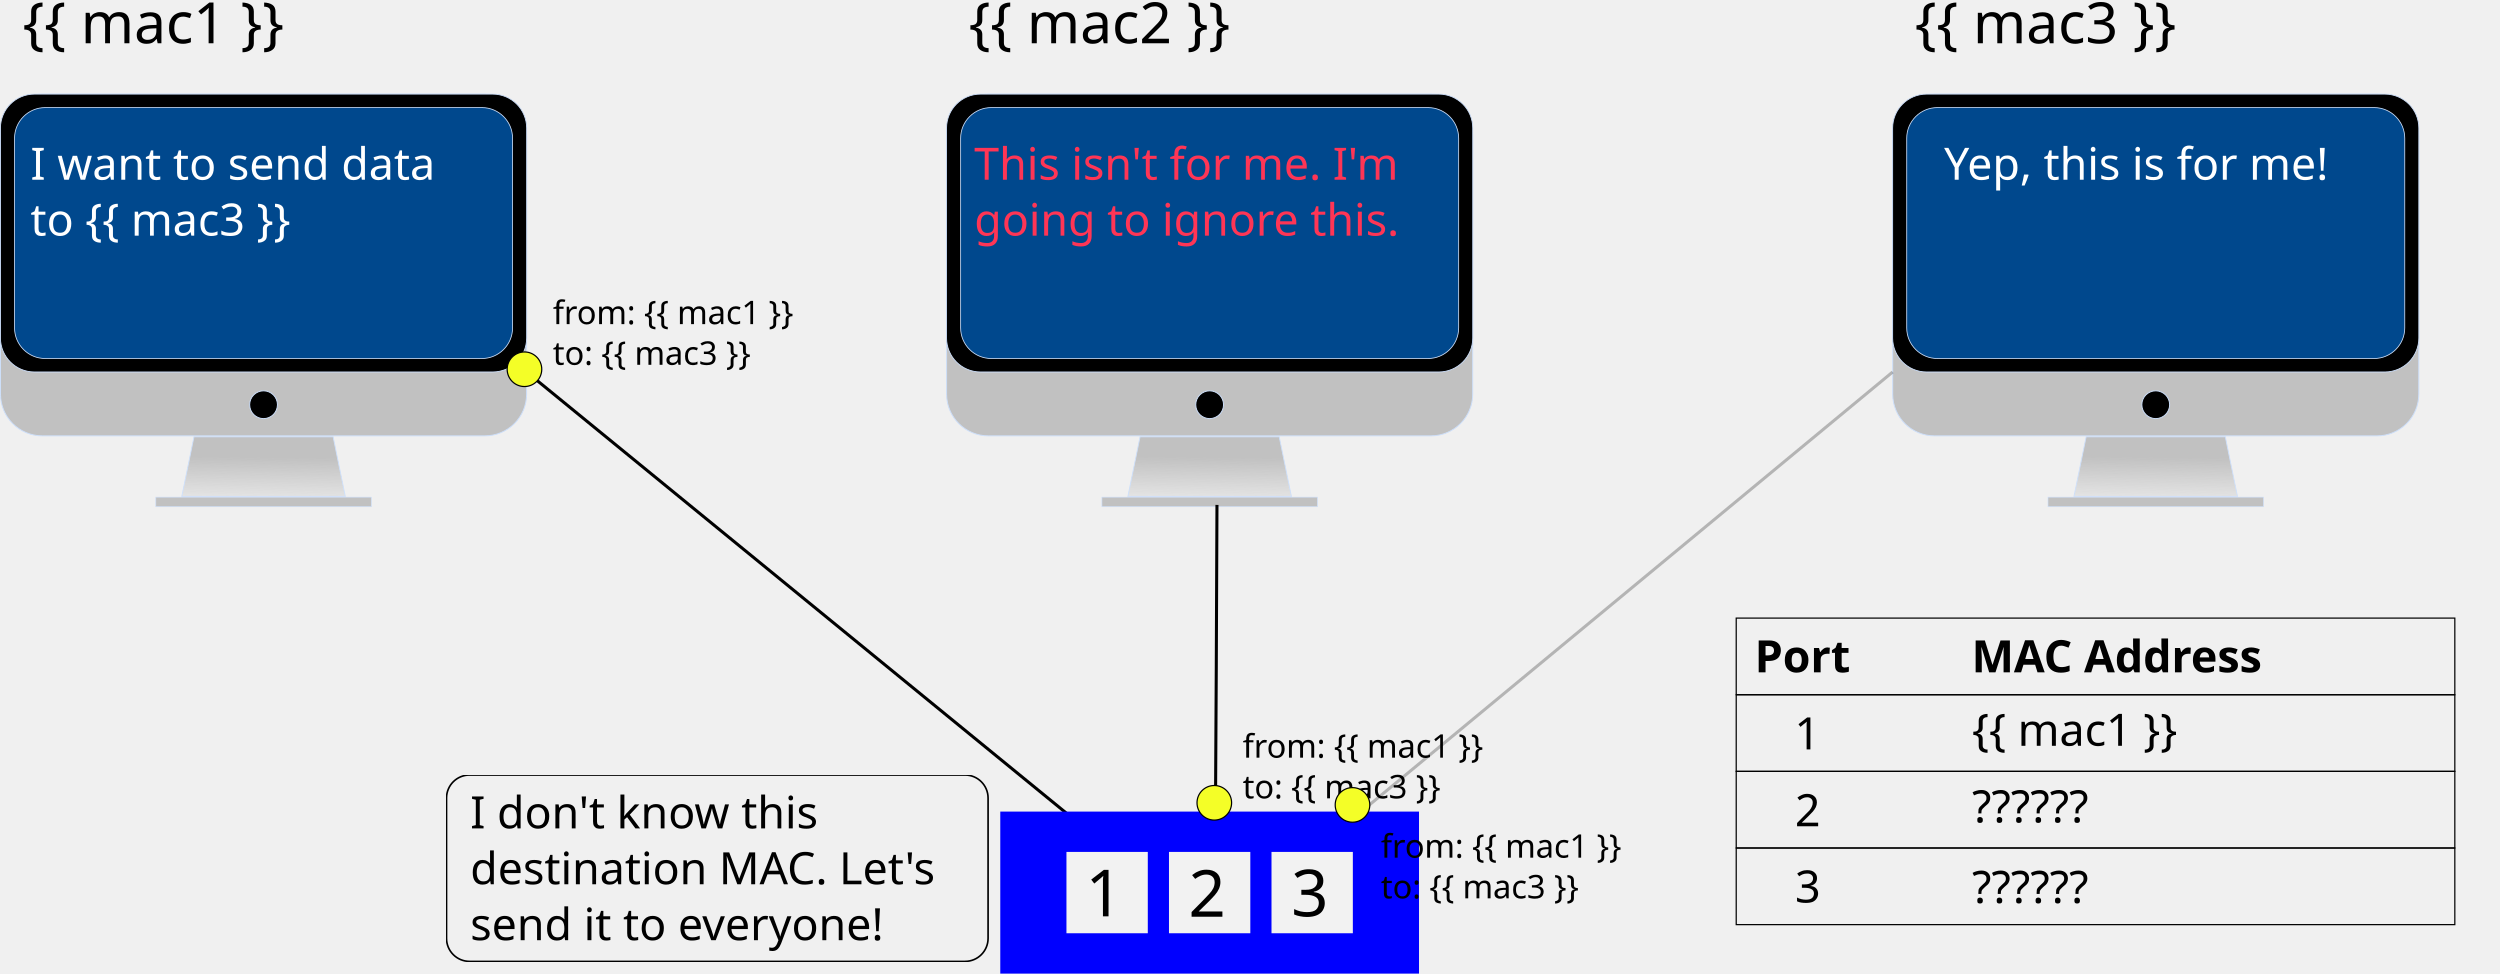
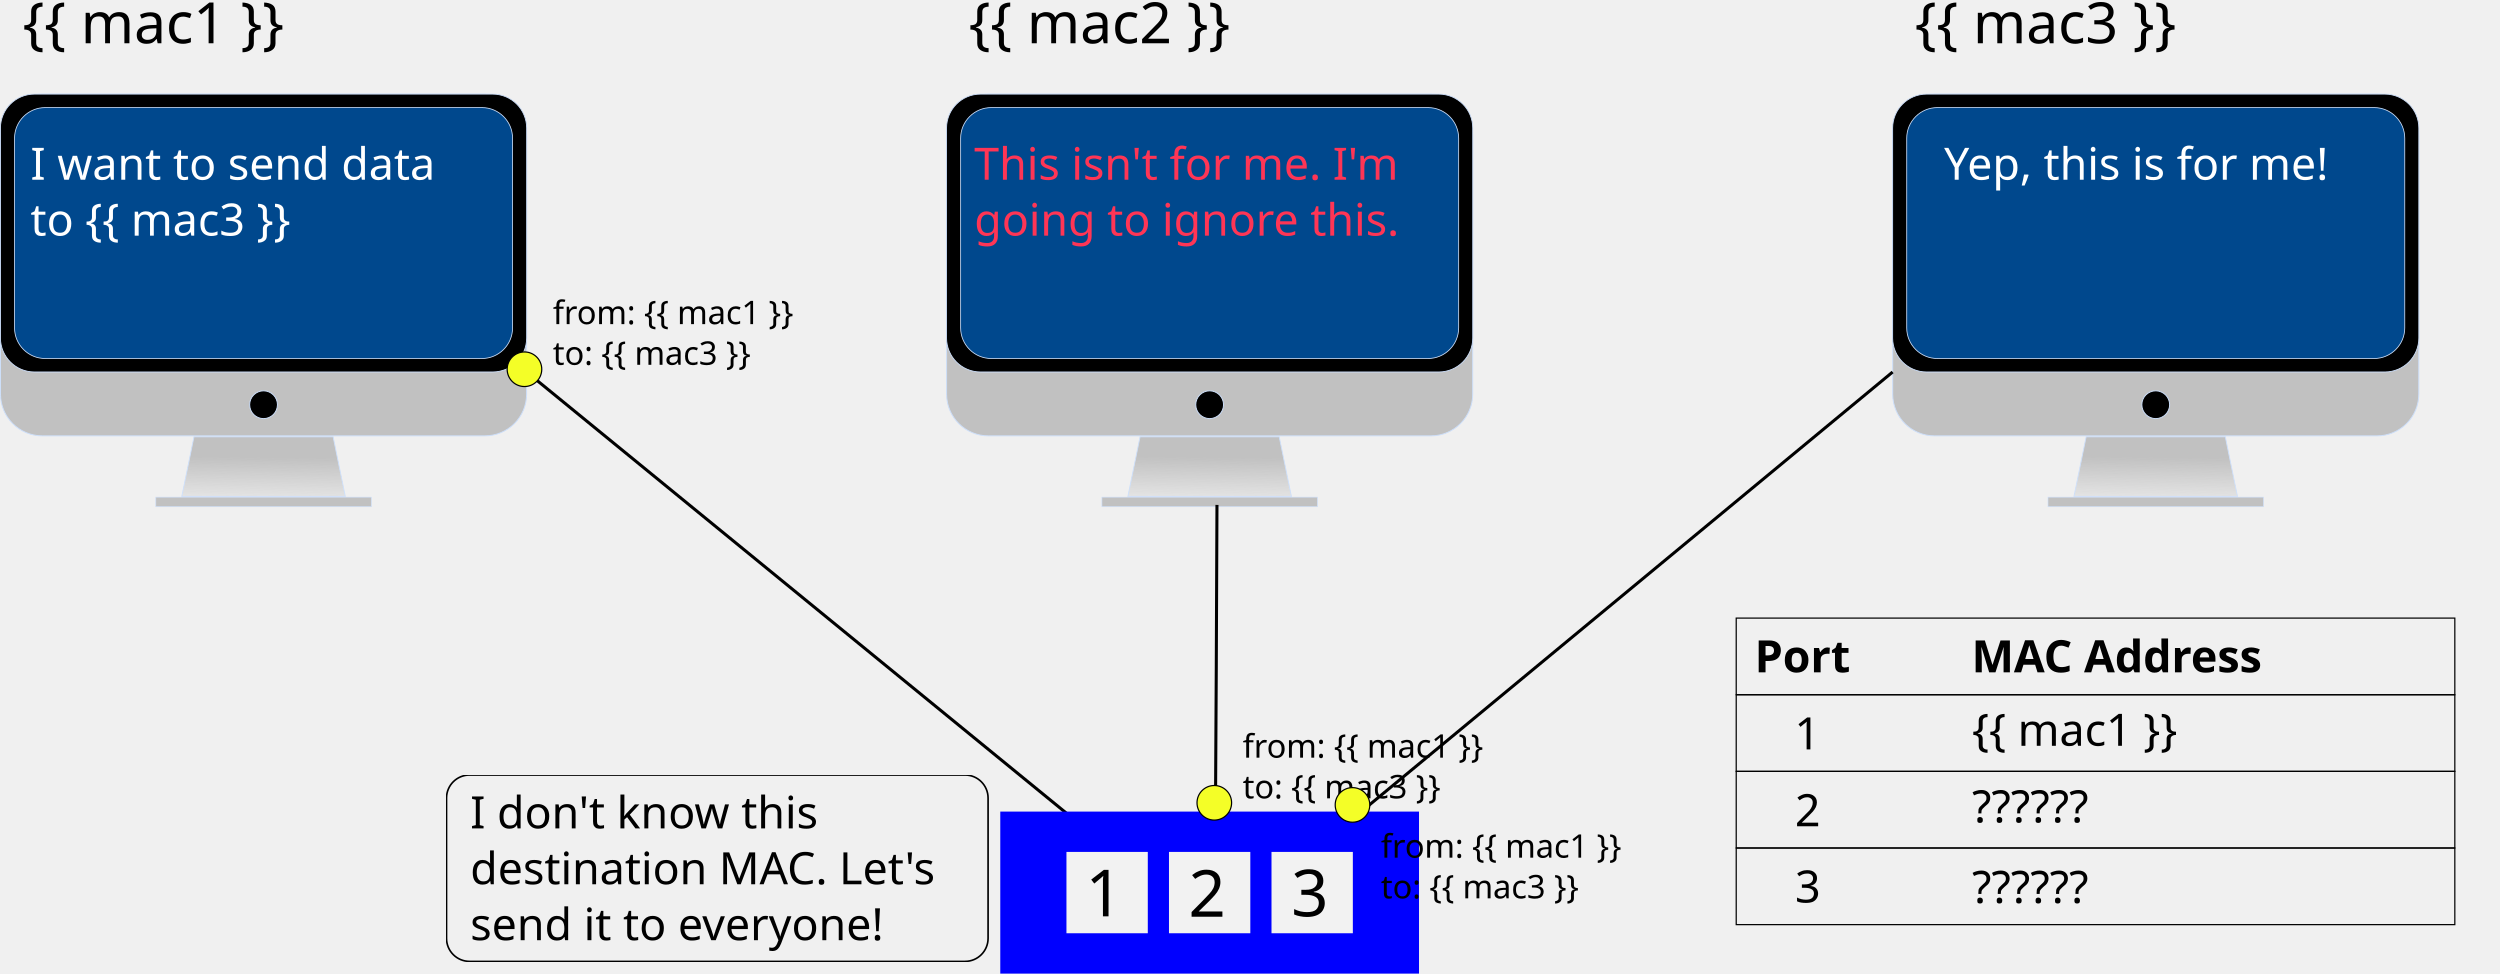
<svg xmlns="http://www.w3.org/2000/svg" xmlns:ns1="http://www.openswatchbook.org/uri/2009/osb" xmlns:xlink="http://www.w3.org/1999/xlink" width="216.818mm" height="84.438mm" viewBox="0 0 216.818 84.438" version="1.1" id="svg-layer2-switch-flood-animated">
  <defs id="defs2">
    <linearGradient id="linearGradient2842">
      <stop style="stop-color:#c1c1c1;stop-opacity:1;" offset="0" id="stop2838" />
      <stop style="stop-color:#c1c1c1;stop-opacity:0;" offset="1" id="stop2840" />
    </linearGradient>
    <linearGradient id="linearGradient2826" ns1:paint="solid">
      <stop style="stop-color:#c1c1c1;stop-opacity:1;" offset="0" id="stop2824" />
    </linearGradient>
    <linearGradient xlink:href="#linearGradient2842" id="linearGradient2846" gradientUnits="userSpaceOnUse" x1="105.503" y1="83.598" x2="105.442" y2="89.503" />
    <linearGradient xlink:href="#linearGradient2842" id="linearGradient2992" gradientUnits="userSpaceOnUse" x1="105.503" y1="83.598" x2="105.442" y2="89.503" />
    <linearGradient xlink:href="#linearGradient2842" id="linearGradient999" gradientUnits="userSpaceOnUse" x1="105.503" y1="83.598" x2="105.442" y2="89.503" />
    <filter style="color-interpolation-filters:sRGB" id="filter1090" x="-4.6243867e-06" width="1" y="-4.989477e-06" height="1">
      <feGaussianBlur stdDeviation="1.0557142e-05" id="feGaussianBlur1092" />
    </filter>
    <filter style="color-interpolation-filters:sRGB" id="filter1154" x="-8.1687801e-07" width="1" y="-2.2599193e-06" height="1">
      <feGaussianBlur stdDeviation="1.5222095e-05" id="feGaussianBlur1156" />
    </filter>
  </defs>
  <g id="layer2">
    <rect style="opacity:1;fill:none;stroke:#000000;stroke-width:0.106;stroke-miterlimit:4;stroke-dasharray:none;stroke-opacity:1" id="rectAddressTableHeader" width="62.323" height="6.646" x="159.406" y="97.352" ry="0" rx="0" class="svg-box-primary" transform="translate(-8.828989,-43.74616)" />
    <rect style="fill:none;stroke:#000000;stroke-width:0.106;stroke-miterlimit:4;stroke-dasharray:none;stroke-opacity:1" id="rectAddressTableRow1" width="62.323" height="6.646" x="159.406" y="103.999" ry="0" rx="0" transform="translate(-8.828989,-43.74616)" class="svg-box" />
    <rect style="fill:none;stroke:#000000;stroke-width:0.106;stroke-miterlimit:4;stroke-dasharray:none;stroke-opacity:1" id="rectAddressTableRow2" width="62.323" height="6.646" x="159.406" y="110.645" ry="0" rx="0" transform="translate(-8.828989,-43.74616)" class="svg-box" />
    <rect style="fill:none;stroke:#000000;stroke-width:0.106;stroke-miterlimit:4;stroke-dasharray:none;stroke-opacity:1" id="rectAddressTableRow3" width="62.323" height="6.646" x="159.406" y="117.291" ry="0" rx="0" transform="translate(-8.828989,-43.74616)" class="svg-box" />
  </g>
  <g id="layer1" transform="translate(-8.828989,-43.74616)" style="opacity:0.999">
    <g id="gComputerAndMac1" transform="translate(0,-0.2672695)">
      <g id="gComputer1" transform="matrix(0.7977855,0,0,0.7977855,-52.08127,16.99573)">
        <rect style="opacity:0.997;fill:#c1c1c1;fill-opacity:1;stroke:#cddffa;stroke-width:0.106;stroke-miterlimit:4;stroke-dasharray:none;stroke-dashoffset:0;stroke-opacity:1" id="rectComputer1" width="57.196" height="37.15" x="76.402" y="44.099" ry="4.544" />
        <rect style="opacity:0.997;fill:#000000;fill-opacity:1;stroke:#cddffa;stroke-width:0.096;stroke-miterlimit:4;stroke-dasharray:none;stroke-dashoffset:0;stroke-opacity:1" id="rectMonitor1" width="57.206" height="30.212" x="76.397" y="44.094" ry="3.695" />
        <rect style="opacity:0.997;fill:#00488d;fill-opacity:1;stroke:#cddffa;stroke-width:0.088;stroke-miterlimit:4;stroke-dasharray:none;stroke-dashoffset:0;stroke-opacity:1" id="rectScreen1" width="54.14" height="27.279" x="77.93" y="45.561" ry="3.336" />
        <circle style="opacity:0.997;fill:#000000;fill-opacity:1;stroke:#cddffa;stroke-width:0.106;stroke-miterlimit:4;stroke-dasharray:none;stroke-dashoffset:0;stroke-opacity:1" id="pathLogo1" cx="105" cy="77.863" r="1.512" />
        <path id="rectStand1" style="opacity:0.997;mix-blend-mode:normal;fill:url(#linearGradient2846);fill-opacity:1;stroke:#cddffa;stroke-width:0.096;stroke-miterlimit:4;stroke-dasharray:none;stroke-dashoffset:0;stroke-opacity:1" d="m 97.435,81.351 h 15.129 l 1.323,6.478 H 96.112 Z" />
        <rect style="opacity:0.997;fill:#c1c1c1;fill-opacity:1;stroke:#cddffa;stroke-width:0.068;stroke-miterlimit:4;stroke-dasharray:none;stroke-dashoffset:0;stroke-opacity:1" id="rectStandBase1" width="23.424" height="1.04" x="93.288" y="87.91" ry="0.52" rx="0" />
      </g>
      <text xml:space="preserve" style="font-style:normal;font-variant:normal;font-weight:normal;font-stretch:normal;font-size:4.939px;line-height:1.25;font-family:sans-serif;-inkscape-font-specification:'sans-serif, Normal';font-variant-ligatures:normal;font-variant-caps:normal;font-variant-numeric:normal;font-variant-east-asian:normal;fill:#000000;fill-opacity:1;stroke:none;stroke-width:0.265" x="10.797" y="47.766" id="textMac1">
        <tspan id="tspan2850" x="10.797" y="47.766" style="font-style:normal;font-variant:normal;font-weight:normal;font-stretch:normal;font-size:4.939px;font-family:sans-serif;-inkscape-font-specification:'sans-serif, Normal';font-variant-ligatures:normal;font-variant-caps:normal;font-variant-numeric:normal;font-variant-east-asian:normal;stroke-width:0.265">{{ mac1 }}</tspan>
      </text>
    </g>
    <g id="gComputerAndMac2" transform="translate(82.05174,-0.2672695)">
      <g id="gComputer2" transform="matrix(0.7977855,0,0,0.7977855,-52.08127,16.99573)">
        <rect style="opacity:0.997;fill:#c1c1c1;fill-opacity:1;stroke:#cddffa;stroke-width:0.106;stroke-miterlimit:4;stroke-dasharray:none;stroke-dashoffset:0;stroke-opacity:1" id="rectComputer2" width="57.196" height="37.15" x="76.402" y="44.099" ry="4.544" />
        <rect style="opacity:0.997;fill:#000000;fill-opacity:1;stroke:#cddffa;stroke-width:0.096;stroke-miterlimit:4;stroke-dasharray:none;stroke-dashoffset:0;stroke-opacity:1" id="rectMonitor2" width="57.206" height="30.212" x="76.397" y="44.094" ry="3.695" />
        <rect style="opacity:0.997;fill:#00488d;fill-opacity:1;stroke:#cddffa;stroke-width:0.088;stroke-miterlimit:4;stroke-dasharray:none;stroke-dashoffset:0;stroke-opacity:1" id="rectScreen2" width="54.14" height="27.279" x="77.93" y="45.561" ry="3.336" />
        <circle style="opacity:0.997;fill:#000000;fill-opacity:1;stroke:#cddffa;stroke-width:0.106;stroke-miterlimit:4;stroke-dasharray:none;stroke-dashoffset:0;stroke-opacity:1" id="circleLogo2" cx="105" cy="77.863" r="1.512" />
        <path id="pathStand2" style="opacity:0.997;mix-blend-mode:normal;fill:url(#linearGradient2992);fill-opacity:1;stroke:#cddffa;stroke-width:0.096;stroke-miterlimit:4;stroke-dasharray:none;stroke-dashoffset:0;stroke-opacity:1" d="m 97.435,81.351 h 15.129 l 1.323,6.478 H 96.112 Z" />
        <rect style="opacity:0.997;fill:#c1c1c1;fill-opacity:1;stroke:#cddffa;stroke-width:0.068;stroke-miterlimit:4;stroke-dasharray:none;stroke-dashoffset:0;stroke-opacity:1" id="rectStandBase2" width="23.424" height="1.04" x="93.288" y="87.91" ry="0.52" rx="0" />
      </g>
      <text xml:space="preserve" style="font-style:normal;font-variant:normal;font-weight:normal;font-stretch:normal;font-size:4.939px;line-height:1.25;font-family:sans-serif;-inkscape-font-specification:'sans-serif, Normal';font-variant-ligatures:normal;font-variant-caps:normal;font-variant-numeric:normal;font-variant-east-asian:normal;fill:#000000;fill-opacity:1;stroke:none;stroke-width:0.265" x="10.797" y="47.766" id="textMac2">
        <tspan id="tspan2994" x="10.797" y="47.766">{{ mac2 }}</tspan>
      </text>
    </g>
    <g id="gComputerAndMac3" transform="translate(164.1035,-0.2672695)">
      <g id="gComputer3" transform="matrix(0.7977855,0,0,0.7977855,-52.08127,16.99573)">
        <rect style="opacity:0.997;fill:#c1c1c1;fill-opacity:1;stroke:#cddffa;stroke-width:0.106;stroke-miterlimit:4;stroke-dasharray:none;stroke-dashoffset:0;stroke-opacity:1" id="rectComputer3" width="57.196" height="37.15" x="76.402" y="44.099" ry="4.544" />
        <rect style="opacity:0.997;fill:#000000;fill-opacity:1;stroke:#cddffa;stroke-width:0.096;stroke-miterlimit:4;stroke-dasharray:none;stroke-dashoffset:0;stroke-opacity:1" id="rectMonitor3" width="57.206" height="30.212" x="76.397" y="44.094" ry="3.695" />
        <rect style="opacity:0.997;fill:#00488d;fill-opacity:1;stroke:#cddffa;stroke-width:0.088;stroke-miterlimit:4;stroke-dasharray:none;stroke-dashoffset:0;stroke-opacity:1" id="rectScreen3" width="54.14" height="27.279" x="77.93" y="45.561" ry="3.336" />
        <circle style="opacity:0.997;fill:#000000;fill-opacity:1;stroke:#cddffa;stroke-width:0.106;stroke-miterlimit:4;stroke-dasharray:none;stroke-dashoffset:0;stroke-opacity:1" id="circleLogo3" cx="105" cy="77.863" r="1.512" />
        <path id="pathStand3" style="opacity:0.997;mix-blend-mode:normal;fill:url(#linearGradient999);fill-opacity:1;stroke:#cddffa;stroke-width:0.096;stroke-miterlimit:4;stroke-dasharray:none;stroke-dashoffset:0;stroke-opacity:1" d="m 97.435,81.351 h 15.129 l 1.323,6.478 H 96.112 Z" />
        <rect style="opacity:0.997;fill:#c1c1c1;fill-opacity:1;stroke:#cddffa;stroke-width:0.068;stroke-miterlimit:4;stroke-dasharray:none;stroke-dashoffset:0;stroke-opacity:1" id="rectStandBase3" width="23.424" height="1.04" x="93.288" y="87.91" ry="0.52" rx="0" />
      </g>
      <text xml:space="preserve" style="font-style:normal;font-variant:normal;font-weight:normal;font-stretch:normal;font-size:4.939px;line-height:1.25;font-family:sans-serif;-inkscape-font-specification:'sans-serif, Normal';font-variant-ligatures:normal;font-variant-caps:normal;font-variant-numeric:normal;font-variant-east-asian:normal;fill:#000000;fill-opacity:1;stroke:none;stroke-width:0.265" x="10.797" y="47.766" id="textMac3">
        <tspan id="tspan1001" x="10.797" y="47.766">{{ mac3 }}</tspan>
      </text>
    </g>
    <path style="fill:none;stroke:#000000;stroke-width:0.265px;stroke-linecap:butt;stroke-linejoin:miter;stroke-opacity:1" d="M 54.505,76.009 C 71.289,89.727 88.072,103.445 104.854,117.163" id="pathComputer1" />
    <path style="fill:none;stroke:#000000;stroke-width:0.265px;stroke-linecap:butt;stroke-linejoin:miter;stroke-opacity:1" d="m 114.373,87.535 c -0.04,9.837 -0.079,19.673 -0.119,24.671 -0.04,4.998 -0.079,5.156 -0.119,5.315" id="pathComputer2" />
-     <path style="opacity:0.25;fill:none;stroke:#000000;stroke-width:0.265px;stroke-linecap:butt;stroke-linejoin:miter;stroke-opacity:1" d="m 172.971,76.009 c -16.677,13.797 -33.353,27.595 -50.03,41.392" id="pathComputer3" />
+     <path style="fill:none;stroke:#000000;stroke-width:0.265px;stroke-linecap:butt;stroke-linejoin:miter;stroke-opacity:1" d="m 172.971,76.009 c -16.677,13.797 -33.353,27.595 -50.03,41.392" id="pathComputer3" />
    <g id="gSwitch">
      <rect style="fill:#0000ff;stroke:none;stroke-width:0.235;stroke-miterlimit:4;stroke-dasharray:none;stroke-opacity:1" id="rectSwitchChasis" width="36.315" height="14.051" x="95.581" y="114.133" />
      <g id="gSwitchPorts">
        <g id="gSwitchPort1">
          <rect style="fill:#f2f2f2;stroke:none;stroke-width:0.172;stroke-miterlimit:4;stroke-dasharray:none;stroke-opacity:1;filter:url(#filter1090)" id="rectSwitchPort1" width="5.479" height="5.078" x="54.657" y="94.613" transform="matrix(1.287503,0,0,1.38915,30.9485,-13.8011)" />
          <text xml:space="preserve" style="font-style:normal;font-variant:normal;font-weight:normal;font-stretch:normal;font-size:5.644px;line-height:1.25;font-family:sans-serif;-inkscape-font-specification:'sans-serif, Normal';font-variant-ligatures:normal;font-variant-caps:normal;font-variant-numeric:normal;font-variant-east-asian:normal;fill:#000000;fill-opacity:1;stroke:none;stroke-width:0.265" x="102.969" y="123.217" id="textPort1">
            <tspan id="tspan1151" x="102.969" y="123.217" style="font-style:normal;font-variant:normal;font-weight:normal;font-stretch:normal;font-size:5.644px;font-family:sans-serif;-inkscape-font-specification:'sans-serif, Normal';font-variant-ligatures:normal;font-variant-caps:normal;font-variant-numeric:normal;font-variant-east-asian:normal;stroke-width:0.265">1</tspan>
          </text>
        </g>
        <g id="gSwitchPort2">
          <rect style="fill:#f2f2f2;stroke:none;stroke-width:0.172;stroke-miterlimit:4;stroke-dasharray:none;stroke-opacity:1;filter:url(#filter1090)" id="rectSwitchPort2" width="5.479" height="5.078" x="54.657" y="94.613" transform="matrix(1.287503,0,0,1.38915,39.84026,-13.8011)" />
          <text xml:space="preserve" style="font-style:normal;font-variant:normal;font-weight:normal;font-stretch:normal;font-size:5.644px;line-height:1.25;font-family:sans-serif;-inkscape-font-specification:'sans-serif, Normal';font-variant-ligatures:normal;font-variant-caps:normal;font-variant-numeric:normal;font-variant-east-asian:normal;fill:#000000;fill-opacity:1;stroke:none;stroke-width:0.265" x="111.905" y="123.253" id="textPort2">
            <tspan id="tspan1165" x="111.905" y="123.253">2</tspan>
          </text>
        </g>
        <g id="gSwitchPort3">
          <rect style="fill:#f2f2f2;stroke:none;stroke-width:0.172;stroke-miterlimit:4;stroke-dasharray:none;stroke-opacity:1;filter:url(#filter1090)" id="rectSwitchPort3" width="5.479" height="5.078" x="54.657" y="94.613" transform="matrix(1.287503,0,0,1.38915,48.73201,-13.8011)" />
          <text xml:space="preserve" style="font-style:normal;font-variant:normal;font-weight:normal;font-stretch:normal;font-size:5.644px;line-height:1.25;font-family:sans-serif;-inkscape-font-specification:'sans-serif, Normal';font-variant-ligatures:normal;font-variant-caps:normal;font-variant-numeric:normal;font-variant-east-asian:normal;fill:#000000;fill-opacity:1;stroke:none;stroke-width:0.265" x="120.818" y="123.21" id="textSwitchPort3">
            <tspan id="tspan1163" x="120.818" y="123.21">3</tspan>
          </text>
        </g>
      </g>
    </g>
    <text xml:space="preserve" x="161.013" y="102.053" id="textAddressTableHeaderPort" class="svg-text-primary">
      <tspan id="tspan924" x="161.013" y="102.053" style="font-style:normal;font-variant:normal;font-weight:bold;font-stretch:normal;font-size:3.881px;font-family:sans-serif;-inkscape-font-specification:'sans-serif, Bold';font-variant-ligatures:normal;font-variant-caps:normal;font-variant-numeric:normal;font-variant-east-asian:normal;stroke-width:0.265">Port</tspan>
    </text>
    <text xml:space="preserve" style="font-style:normal;font-variant:normal;font-weight:normal;font-stretch:normal;font-size:3.881px;line-height:1.25;font-family:sans-serif;-inkscape-font-specification:'sans-serif, Normal';font-variant-ligatures:normal;font-variant-caps:normal;font-variant-numeric:normal;font-variant-east-asian:normal;fill:#000000;fill-opacity:1;stroke:none;stroke-width:0.265" x="164.465" y="108.737" id="textAddressTablePort1">
      <tspan id="tspan938" x="164.465" y="108.737">1</tspan>
    </text>
    <text xml:space="preserve" style="font-style:normal;font-variant:normal;font-weight:normal;font-stretch:normal;font-size:3.881px;line-height:1.25;font-family:sans-serif;-inkscape-font-specification:'sans-serif, Normal';font-variant-ligatures:normal;font-variant-caps:normal;font-variant-numeric:normal;font-variant-east-asian:normal;fill:#000000;fill-opacity:1;stroke:none;stroke-width:0.265" x="164.495" y="115.408" id="textAddressTablePort2">
      <tspan id="tspan944" x="164.495" y="115.408">2</tspan>
    </text>
    <text xml:space="preserve" style="font-style:normal;font-variant:normal;font-weight:normal;font-stretch:normal;font-size:3.881px;line-height:1.25;font-family:sans-serif;-inkscape-font-specification:'sans-serif, Normal';font-variant-ligatures:normal;font-variant-caps:normal;font-variant-numeric:normal;font-variant-east-asian:normal;fill:#000000;fill-opacity:1;stroke:none;stroke-width:0.265" x="164.509" y="122.025" id="textAddressTablePort3">
      <tspan id="tspan950" x="164.509" y="122.025">3</tspan>
    </text>
    <text xml:space="preserve" style="font-style:normal;font-variant:normal;font-weight:normal;font-stretch:normal;font-size:3.881px;line-height:1.25;font-family:sans-serif;-inkscape-font-specification:'sans-serif, Normal';font-variant-ligatures:normal;font-variant-caps:normal;font-variant-numeric:normal;font-variant-east-asian:normal;fill:#000000;fill-opacity:1;stroke:none;stroke-width:0.265" x="179.86" y="108.425" id="textAddressTableMac1">
      <tspan id="tspan956" x="179.86" y="108.425">{{ mac1 }}</tspan>
    </text>
    <text xml:space="preserve" style="font-style:normal;font-variant:normal;font-weight:normal;font-stretch:normal;font-size:3.881px;line-height:1.25;font-family:sans-serif;-inkscape-font-specification:'sans-serif, Normal';font-variant-ligatures:normal;font-variant-caps:normal;font-variant-numeric:normal;font-variant-east-asian:normal;fill:#000000;fill-opacity:1;stroke:none;stroke-width:0.265" x="179.86" y="115.071" id="textAddressTableMac2">
      <tspan id="tspan962" x="179.86" y="115.071">??????</tspan>
    </text>
    <text xml:space="preserve" style="font-style:normal;font-variant:normal;font-weight:normal;font-stretch:normal;font-size:3.881px;line-height:1.25;font-family:sans-serif;-inkscape-font-specification:'sans-serif, Normal';font-variant-ligatures:normal;font-variant-caps:normal;font-variant-numeric:normal;font-variant-east-asian:normal;fill:#000000;fill-opacity:1;stroke:none;stroke-width:0.265" x="179.86" y="122.059" id="textAddressTableMac3">
      <tspan id="tspan970" x="179.86" y="122.059">??????</tspan>
    </text>
    <text xml:space="preserve" x="179.827" y="102.053" id="textAddressTableHeaderMacAddress" class="svg-text-primary" style="font-style:normal;font-variant:normal;font-weight:bold;font-stretch:normal;font-size:3.881px;font-family:sans-serif;-inkscape-font-specification:'sans-serif, Bold';font-variant-ligatures:normal;font-variant-caps:normal;font-variant-numeric:normal;font-variant-east-asian:normal">
      <tspan id="tspan1713" x="179.827" y="102.053">MAC Address</tspan>
    </text>
    <text xml:space="preserve" style="font-style:normal;font-variant:normal;font-weight:normal;font-stretch:normal;font-size:3.881px;line-height:1.25;font-family:sans-serif;-inkscape-font-specification:'sans-serif, Normal';font-variant-ligatures:normal;font-variant-caps:normal;font-variant-numeric:normal;font-variant-east-asian:normal;opacity:0.999;fill:#ffffff;fill-opacity:1;stroke:none;stroke-width:0.265" x="11.47" y="59.334" id="textDisplayMessage1">
      <tspan id="tspan2543" x="11.47" y="59.334">I want to send data</tspan>
      <tspan id="tspan2545" x="11.47" y="64.185">to {{ mac3 }}</tspan>
    </text>
    <g id="gMessage2" style="filter:url(#filter1154)" transform="translate(-63.03448,15.47893)">
      <rect style="opacity:0.999;fill:none;stroke:#000000;stroke-width:0.144;stroke-miterlimit:4;stroke-dasharray:none;stroke-opacity:1" id="rectMessage2" width="46.968" height="16.166" x="110.589" y="95.481" ry="2" class="svg-box-secondary" />
      <text xml:space="preserve" style="font-style:normal;font-variant:normal;font-weight:normal;font-stretch:normal;font-size:3.881px;line-height:1.25;font-family:sans-serif;-inkscape-font-specification:'sans-serif, Normal';font-variant-ligatures:normal;font-variant-caps:normal;font-variant-numeric:normal;font-variant-east-asian:normal;opacity:0.998;fill:#000000;fill-opacity:1;stroke:none;stroke-width:0.265" x="112.643" y="100.108" id="text4301">
        <tspan id="tspan1067" x="112.643" y="100.108">I don't know this</tspan>
        <tspan x="112.643" y="104.958" id="tspan3561">destination MAC. Let's</tspan>
        <tspan x="112.643" y="109.809" id="tspan3563">send it to everyone!</tspan>
      </text>
    </g>
    <g id="gDatagram1">
      <circle style="fill:#f4fe27;fill-opacity:1;stroke:#000000;stroke-width:0.106" id="cirDatagram1" cx="54.314" cy="75.77" r="1.5" />
      <text xml:space="preserve" style="font-style:normal;font-variant:normal;font-weight:normal;font-stretch:normal;font-size:2.822px;line-height:1.25;font-family:sans-serif;-inkscape-font-specification:'sans-serif, Normal';font-variant-ligatures:normal;font-variant-caps:normal;font-variant-numeric:normal;font-variant-east-asian:normal;fill:#000000;fill-opacity:1;stroke:none;stroke-width:0.265" x="56.77" y="71.857" id="textDatagram1">
        <tspan id="tspan1091" x="56.77" y="71.857" style="font-style:normal;font-variant:normal;font-weight:normal;font-stretch:normal;font-size:2.822px;font-family:sans-serif;-inkscape-font-specification:'sans-serif, Normal';font-variant-ligatures:normal;font-variant-caps:normal;font-variant-numeric:normal;font-variant-east-asian:normal;stroke-width:0.265">from: {{ mac1 }}</tspan>
        <tspan x="56.77" y="75.385" style="font-style:normal;font-variant:normal;font-weight:normal;font-stretch:normal;font-size:2.822px;font-family:sans-serif;-inkscape-font-specification:'sans-serif, Normal';font-variant-ligatures:normal;font-variant-caps:normal;font-variant-numeric:normal;font-variant-east-asian:normal;stroke-width:0.265" id="tspan1095">to: {{ mac3 }}</tspan>
      </text>
    </g>
    <g id="gDatagram2" style="opacity:0.999" transform="translate(59.82841,37.60095)">
      <circle style="fill:#f4fe27;fill-opacity:1;stroke:#000000;stroke-width:0.106" id="cirDatagram2" cx="54.314" cy="75.77" r="1.5" />
      <text xml:space="preserve" style="font-style:normal;font-variant:normal;font-weight:normal;font-stretch:normal;font-size:2.822px;line-height:1.25;font-family:sans-serif;-inkscape-font-specification:'sans-serif, Normal';font-variant-ligatures:normal;font-variant-caps:normal;font-variant-numeric:normal;font-variant-east-asian:normal;fill:#000000;fill-opacity:1;stroke:none;stroke-width:0.265" x="56.77" y="71.857" id="textDatagram2">
        <tspan id="tspan1091-1" x="56.77" y="71.857" style="font-style:normal;font-variant:normal;font-weight:normal;font-stretch:normal;font-size:2.822px;font-family:sans-serif;-inkscape-font-specification:'sans-serif, Normal';font-variant-ligatures:normal;font-variant-caps:normal;font-variant-numeric:normal;font-variant-east-asian:normal;stroke-width:0.265">from: {{ mac1 }}</tspan>
        <tspan x="56.77" y="75.385" style="font-style:normal;font-variant:normal;font-weight:normal;font-stretch:normal;font-size:2.822px;font-family:sans-serif;-inkscape-font-specification:'sans-serif, Normal';font-variant-ligatures:normal;font-variant-caps:normal;font-variant-numeric:normal;font-variant-east-asian:normal;stroke-width:0.265" id="tspan1095-5">to: {{ mac3 }}</tspan>
      </text>
    </g>
    <text xml:space="preserve" style="font-style:normal;font-variant:normal;font-weight:normal;font-stretch:normal;font-size:3.881px;line-height:1.25;font-family:sans-serif;-inkscape-font-specification:'sans-serif, Normal';font-variant-ligatures:normal;font-variant-caps:normal;font-variant-numeric:normal;font-variant-east-asian:normal;opacity:0.999;fill:#ff3555;fill-opacity:1;stroke:none;stroke-width:0.265" x="93.326" y="59.334" id="textDisplayMessage2">
      <tspan id="tspan4267" x="93.326" y="59.334">This isn't for me. I'm</tspan>
      <tspan id="tspan4269" x="93.326" y="64.185">going to ignore this.</tspan>
    </text>
    <text xml:space="preserve" style="font-style:normal;font-variant:normal;font-weight:normal;font-stretch:normal;font-size:3.881px;line-height:1.25;font-family:sans-serif;-inkscape-font-specification:'sans-serif, Normal';font-variant-ligatures:normal;font-variant-caps:normal;font-variant-numeric:normal;font-variant-east-asian:normal;opacity:0.999;fill:#ffffff;fill-opacity:1;stroke:none;stroke-width:0.265" x="177.434" y="59.334" id="textMessage3">
      <tspan id="tspan4299" x="177.434" y="59.334">Yep, this is for me!</tspan>
    </text>
    <g id="gDatagram3" style="opacity:0.999" transform="translate(-47.28679,38.13011)">
      <circle style="opacity:0.999;fill:#f4fe27;fill-opacity:1;stroke:#000000;stroke-width:0.106" id="cirDatagram3" cx="173.414" cy="75.424" r="1.5" />
      <text xml:space="preserve" style="font-style:normal;font-variant:normal;font-weight:normal;font-stretch:normal;font-size:2.822px;line-height:1.25;font-family:sans-serif;-inkscape-font-specification:'sans-serif, Normal';font-variant-ligatures:normal;font-variant-caps:normal;font-variant-numeric:normal;font-variant-east-asian:normal;opacity:0.999;fill:#000000;fill-opacity:1;stroke:none;stroke-width:0.265" x="175.87" y="80" id="textDatagram3">
        <tspan id="tspan1091-9" x="175.87" y="80" style="font-style:normal;font-variant:normal;font-weight:normal;font-stretch:normal;font-size:2.822px;font-family:sans-serif;-inkscape-font-specification:'sans-serif, Normal';font-variant-ligatures:normal;font-variant-caps:normal;font-variant-numeric:normal;font-variant-east-asian:normal;stroke-width:0.265">from: {{ mac1 }}</tspan>
        <tspan x="175.87" y="83.528" style="font-style:normal;font-variant:normal;font-weight:normal;font-stretch:normal;font-size:2.822px;font-family:sans-serif;-inkscape-font-specification:'sans-serif, Normal';font-variant-ligatures:normal;font-variant-caps:normal;font-variant-numeric:normal;font-variant-east-asian:normal;stroke-width:0.265" id="tspan1095-7">to: {{ mac3 }}</tspan>
      </text>
    </g>
  </g>
</svg>
